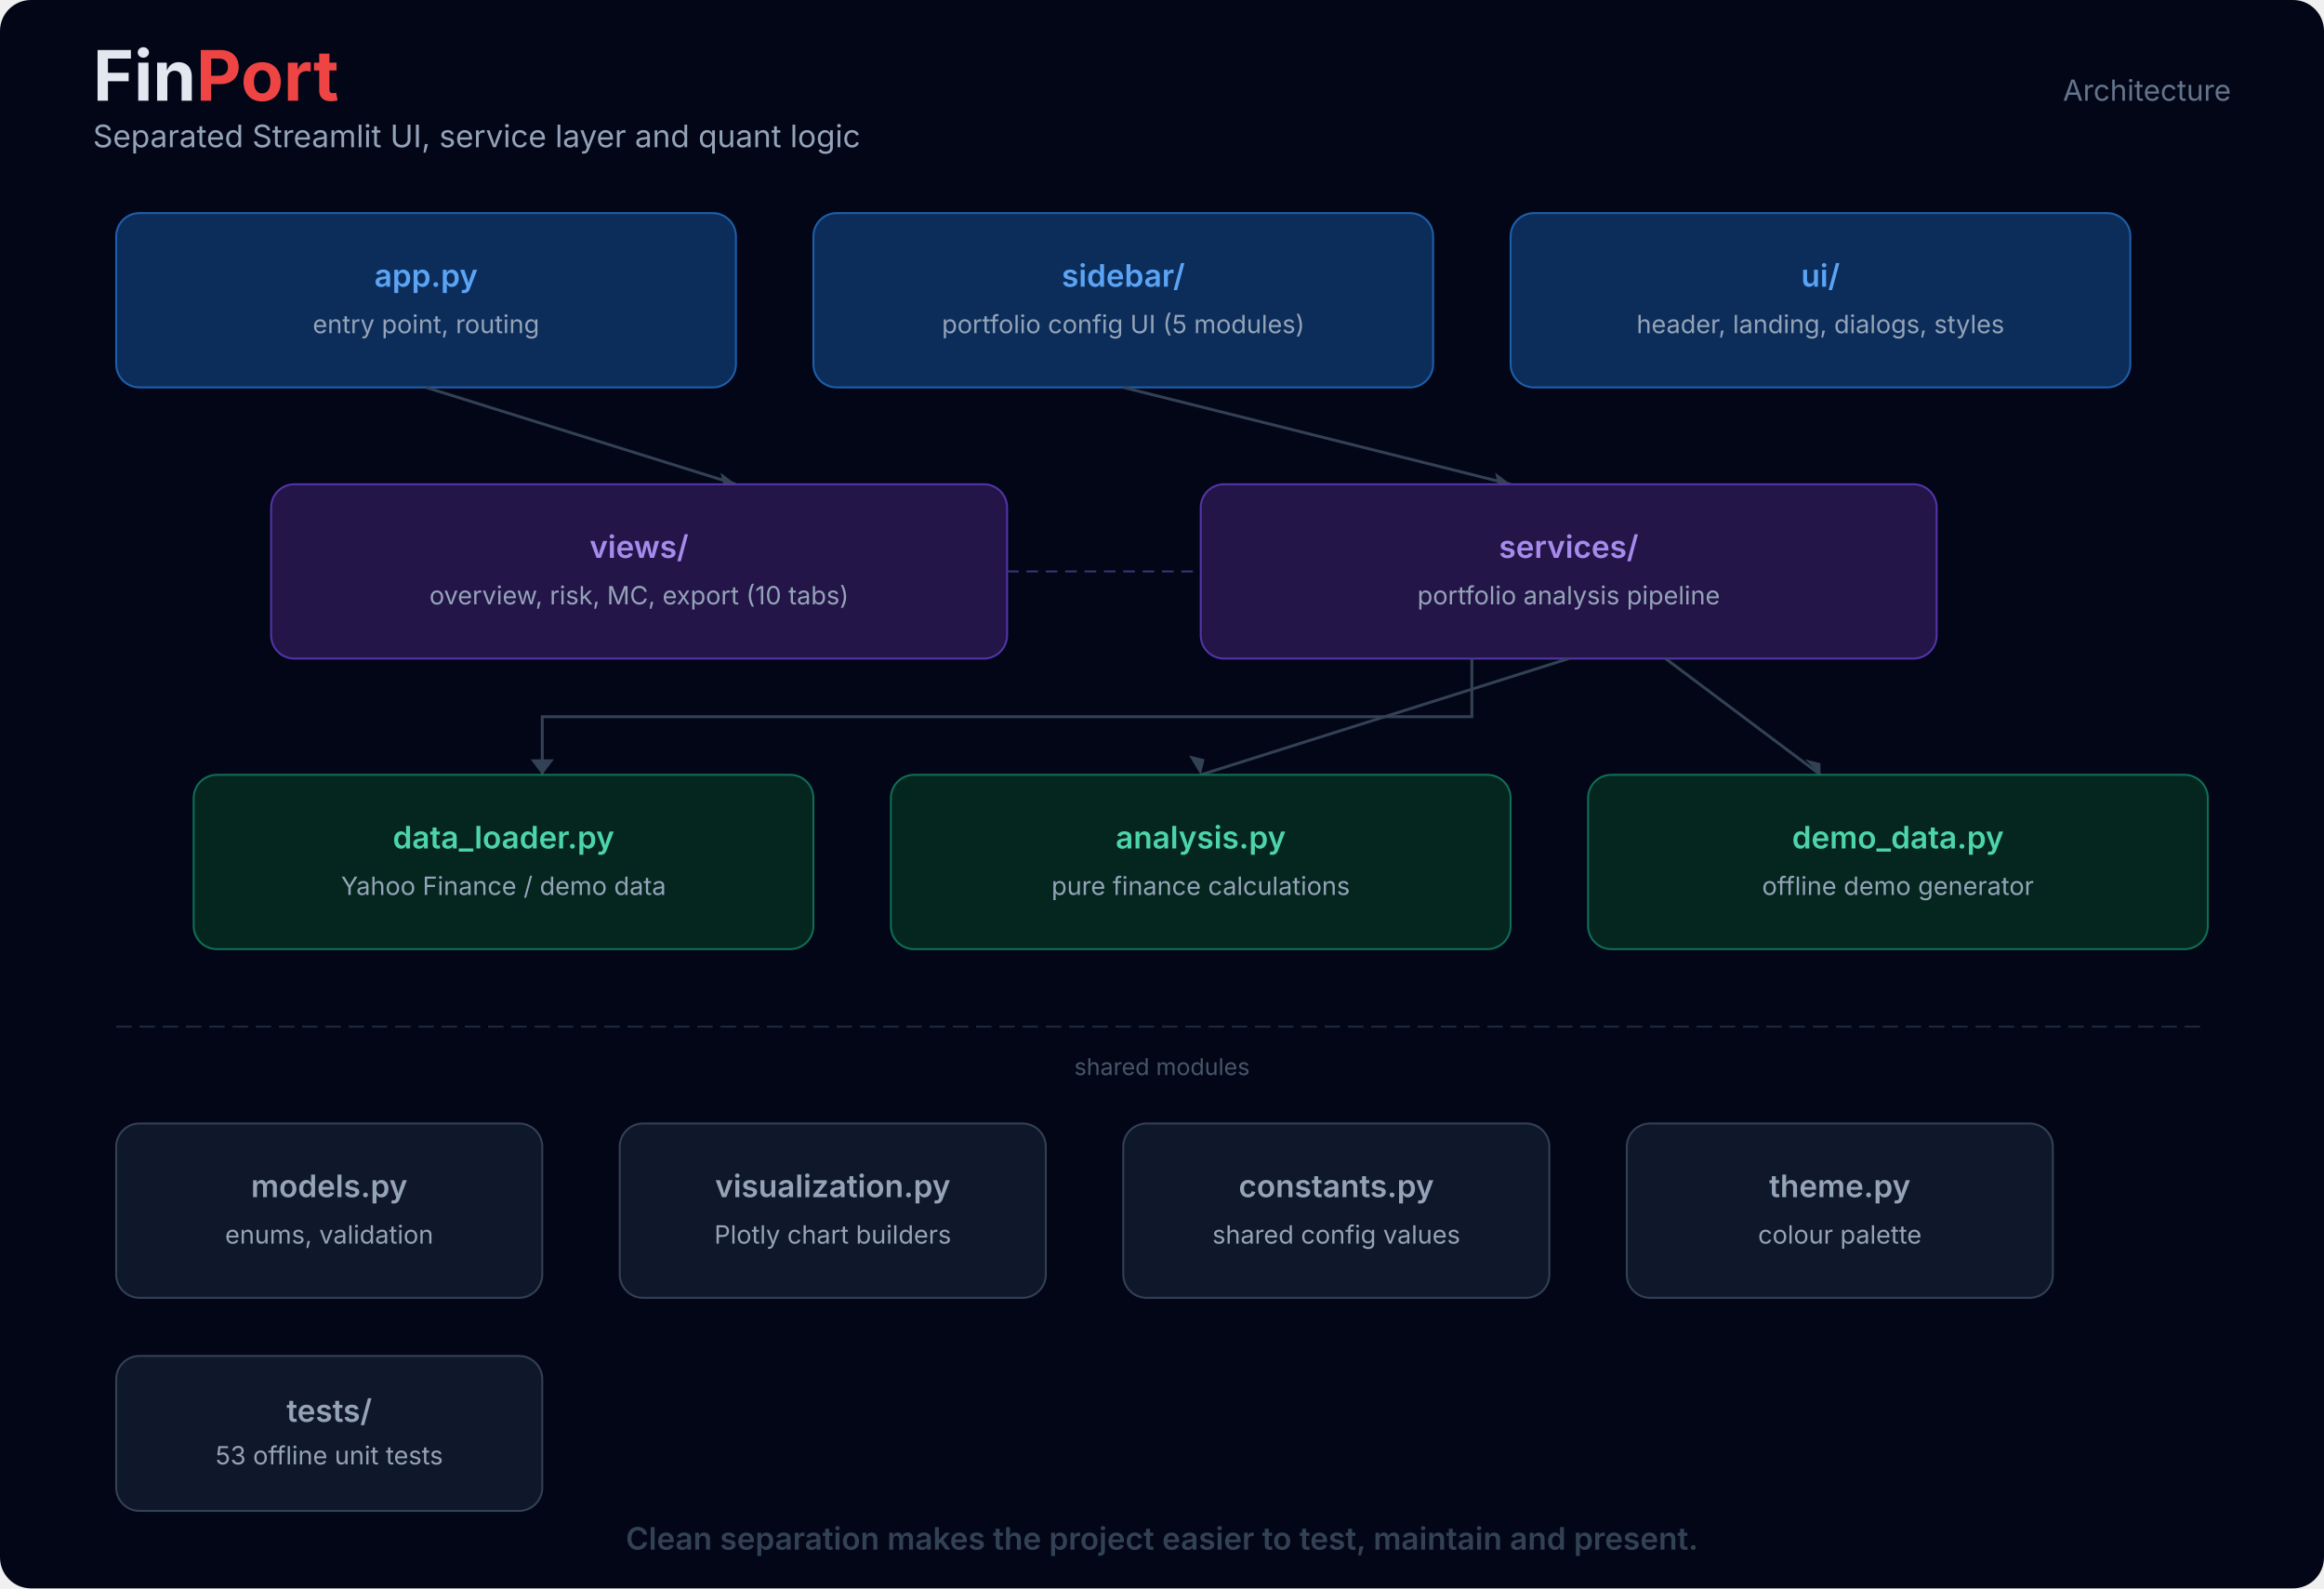
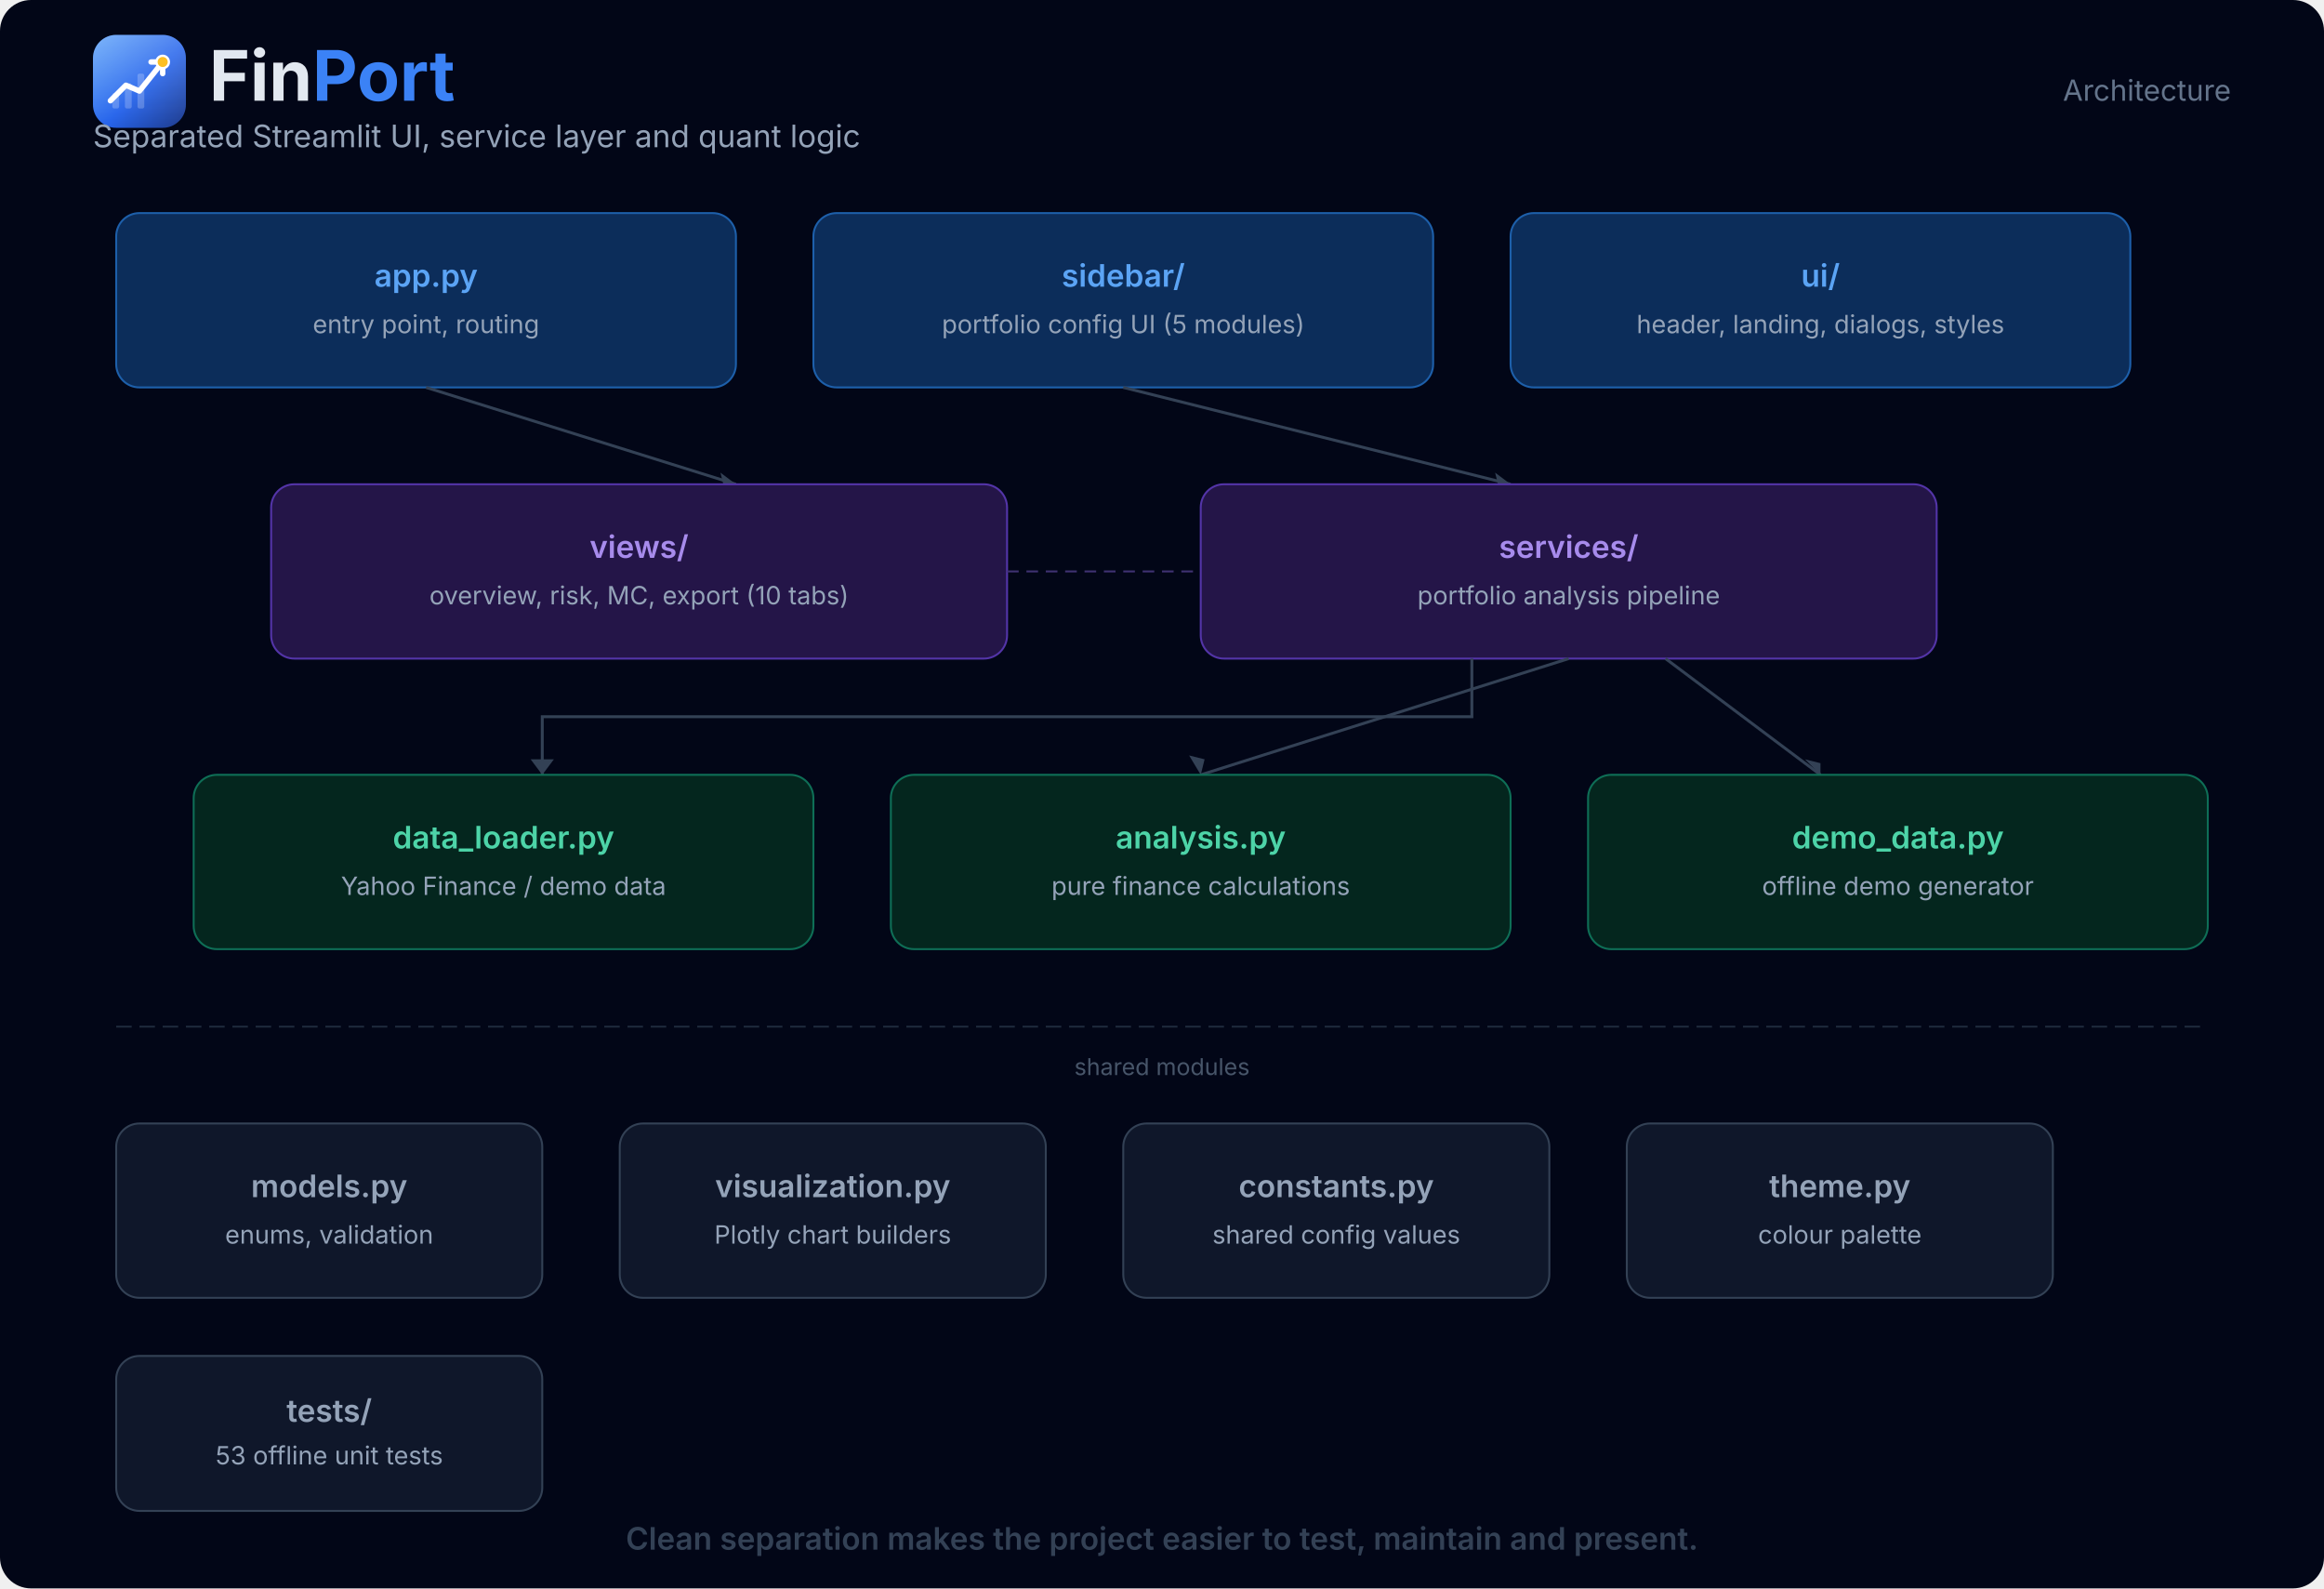
<svg xmlns="http://www.w3.org/2000/svg" width="1200" height="820" viewBox="0 0 1200 820">
  <style>
    text { font-family: 'Segoe UI', 'Inter', system-ui, sans-serif; }
    .title { font-size: 36px; font-weight: 700; fill: #e2e8f0; }
-     .title-accent { fill: #ef4444; }
+     .title-accent { fill: #3b82f6; }
    .subtitle { font-size: 16px; fill: #94a3b8; }
    .badge { font-size: 15px; fill: #64748b; }
    .box-title { font-size: 16px; font-weight: 600; }
    .box-sub { font-size: 13px; fill: #94a3b8; }
    .sep-label { font-size: 12px; fill: #475569; }
  </style>
  <rect width="1200" height="820" rx="16" fill="#020617" />
-   <text x="48" y="52" class="title">Fin<tspan class="title-accent">Port</tspan>
+   <g transform="translate(48, 18)">
+     <defs>
+       <linearGradient id="fpBg" x1="0" y1="0" x2="48" y2="48" gradientUnits="userSpaceOnUse">
+         <stop offset="0%" stop-color="#60a5fa" />
+         <stop offset="55%" stop-color="#2563eb" />
+         <stop offset="100%" stop-color="#1e3a8a" />
+       </linearGradient>
+       <linearGradient id="fpGloss" x1="0" y1="0" x2="0" y2="48" gradientUnits="userSpaceOnUse">
+         <stop offset="0%" stop-color="#ffffff" stop-opacity="0.18" />
+         <stop offset="100%" stop-color="#ffffff" stop-opacity="0" />
+       </linearGradient>
+     </defs>
+     <rect width="48" height="48" rx="12" fill="url(#fpBg)" />
+     <rect width="48" height="48" rx="12" fill="url(#fpGloss)" />
+     <rect x="10" y="30" width="3.5" height="8" rx="1" fill="#ffffff" opacity="0.22" />
+     <rect x="16.5" y="25" width="3.5" height="13" rx="1" fill="#ffffff" opacity="0.22" />
+     <rect x="23" y="20" width="3.5" height="18" rx="1" fill="#ffffff" opacity="0.22" />
+     <polyline points="9,34 17,26 24,29 36,14" stroke="#ffffff" stroke-width="2.8" fill="none" stroke-linecap="round" stroke-linejoin="round" />
+     <polyline points="30,14 36,14 36,20" stroke="#ffffff" stroke-width="2.8" fill="none" stroke-linecap="round" stroke-linejoin="round" />
+     <circle cx="36" cy="14" r="3.2" fill="#fbbf24" stroke="#ffffff" stroke-width="1.2" />
+   </g>
+   <text x="108" y="52" class="title">Fin<tspan class="title-accent">Port</tspan>
  </text>
  <text x="48" y="76" class="subtitle">Separated Streamlit UI, service layer and quant logic</text>
  <text x="1152" y="52" text-anchor="end" class="badge">Architecture</text>
  <rect x="60" y="110" width="320" height="90" rx="12" fill="#0c2d5a" stroke="#1d5faa" stroke-width="1" />
  <text x="220" y="148" text-anchor="middle" class="box-title" fill="#5ba4f5">app.py</text>
  <text x="220" y="172" text-anchor="middle" class="box-sub">entry point, routing</text>
  <rect x="420" y="110" width="320" height="90" rx="12" fill="#0c2d5a" stroke="#1d5faa" stroke-width="1" />
  <text x="580" y="148" text-anchor="middle" class="box-title" fill="#5ba4f5">sidebar/</text>
  <text x="580" y="172" text-anchor="middle" class="box-sub">portfolio config UI (5 modules)</text>
  <rect x="780" y="110" width="320" height="90" rx="12" fill="#0c2d5a" stroke="#1d5faa" stroke-width="1" />
  <text x="940" y="148" text-anchor="middle" class="box-title" fill="#5ba4f5">ui/</text>
  <text x="940" y="172" text-anchor="middle" class="box-sub">header, landing, dialogs, styles</text>
  <line x1="220" y1="200" x2="380" y2="250" stroke="#334155" stroke-width="1.5" />
  <polygon points="380,250 372,244 374,252" fill="#334155" />
  <line x1="580" y1="200" x2="780" y2="250" stroke="#334155" stroke-width="1.5" />
  <polygon points="780,250 772,244 774,252" fill="#334155" />
  <rect x="140" y="250" width="380" height="90" rx="12" fill="#241548" stroke="#5334a8" stroke-width="1" />
  <text x="330" y="288" text-anchor="middle" class="box-title" fill="#a78bec">views/</text>
  <text x="330" y="312" text-anchor="middle" class="box-sub">overview, risk, MC, export (10 tabs)</text>
  <rect x="620" y="250" width="380" height="90" rx="12" fill="#241548" stroke="#5334a8" stroke-width="1" />
  <text x="810" y="288" text-anchor="middle" class="box-title" fill="#a78bec">services/</text>
  <text x="810" y="312" text-anchor="middle" class="box-sub">portfolio analysis pipeline</text>
  <line x1="520" y1="295" x2="620" y2="295" stroke="#3f3272" stroke-width="1" stroke-dasharray="6 4" />
  <path d="M 760 340 L 760 370 L 280 370 L 280 400" fill="none" stroke="#334155" stroke-width="1.5" />
  <polygon points="280,400 274,392 286,392" fill="#334155" />
  <line x1="810" y1="340" x2="620" y2="400" stroke="#334155" stroke-width="1.5" />
  <polygon points="620,400 614,390 622,392" fill="#334155" />
  <line x1="860" y1="340" x2="940" y2="400" stroke="#334155" stroke-width="1.5" />
  <polygon points="940,400 932,392 940,394" fill="#334155" />
  <rect x="100" y="400" width="320" height="90" rx="12" fill="#04261e" stroke="#0e6e56" stroke-width="1" />
  <text x="260" y="438" text-anchor="middle" class="box-title" fill="#4dd4a8">data_loader.py</text>
  <text x="260" y="462" text-anchor="middle" class="box-sub">Yahoo Finance / demo data</text>
  <rect x="460" y="400" width="320" height="90" rx="12" fill="#04261e" stroke="#0e6e56" stroke-width="1" />
  <text x="620" y="438" text-anchor="middle" class="box-title" fill="#4dd4a8">analysis.py</text>
  <text x="620" y="462" text-anchor="middle" class="box-sub">pure finance calculations</text>
  <rect x="820" y="400" width="320" height="90" rx="12" fill="#04261e" stroke="#0e6e56" stroke-width="1" />
  <text x="980" y="438" text-anchor="middle" class="box-title" fill="#4dd4a8">demo_data.py</text>
  <text x="980" y="462" text-anchor="middle" class="box-sub">offline demo generator</text>
  <line x1="60" y1="530" x2="1140" y2="530" stroke="#1e293b" stroke-width="1" stroke-dasharray="8 4" />
  <text x="600" y="555" text-anchor="middle" class="sep-label">shared modules</text>
  <rect x="60" y="580" width="220" height="90" rx="12" fill="#0f172a" stroke="#334155" stroke-width="1" />
  <text x="170" y="618" text-anchor="middle" class="box-title" fill="#94a3b8">models.py</text>
  <text x="170" y="642" text-anchor="middle" class="box-sub">enums, validation</text>
  <rect x="320" y="580" width="220" height="90" rx="12" fill="#0f172a" stroke="#334155" stroke-width="1" />
  <text x="430" y="618" text-anchor="middle" class="box-title" fill="#94a3b8">visualization.py</text>
  <text x="430" y="642" text-anchor="middle" class="box-sub">Plotly chart builders</text>
  <rect x="580" y="580" width="220" height="90" rx="12" fill="#0f172a" stroke="#334155" stroke-width="1" />
  <text x="690" y="618" text-anchor="middle" class="box-title" fill="#94a3b8">constants.py</text>
  <text x="690" y="642" text-anchor="middle" class="box-sub">shared config values</text>
  <rect x="840" y="580" width="220" height="90" rx="12" fill="#0f172a" stroke="#334155" stroke-width="1" />
  <text x="950" y="618" text-anchor="middle" class="box-title" fill="#94a3b8">theme.py</text>
  <text x="950" y="642" text-anchor="middle" class="box-sub">colour palette</text>
  <rect x="60" y="700" width="220" height="80" rx="12" fill="#0f172a" stroke="#334155" stroke-width="1" />
  <text x="170" y="734" text-anchor="middle" class="box-title" fill="#94a3b8">tests/</text>
  <text x="170" y="756" text-anchor="middle" class="box-sub">53 offline unit tests</text>
  <text x="600" y="800" text-anchor="middle" font-size="16" font-weight="600" fill="#334155" font-family="'Segoe UI', sans-serif">Clean separation makes the project easier to test, maintain and present.</text>
</svg>
